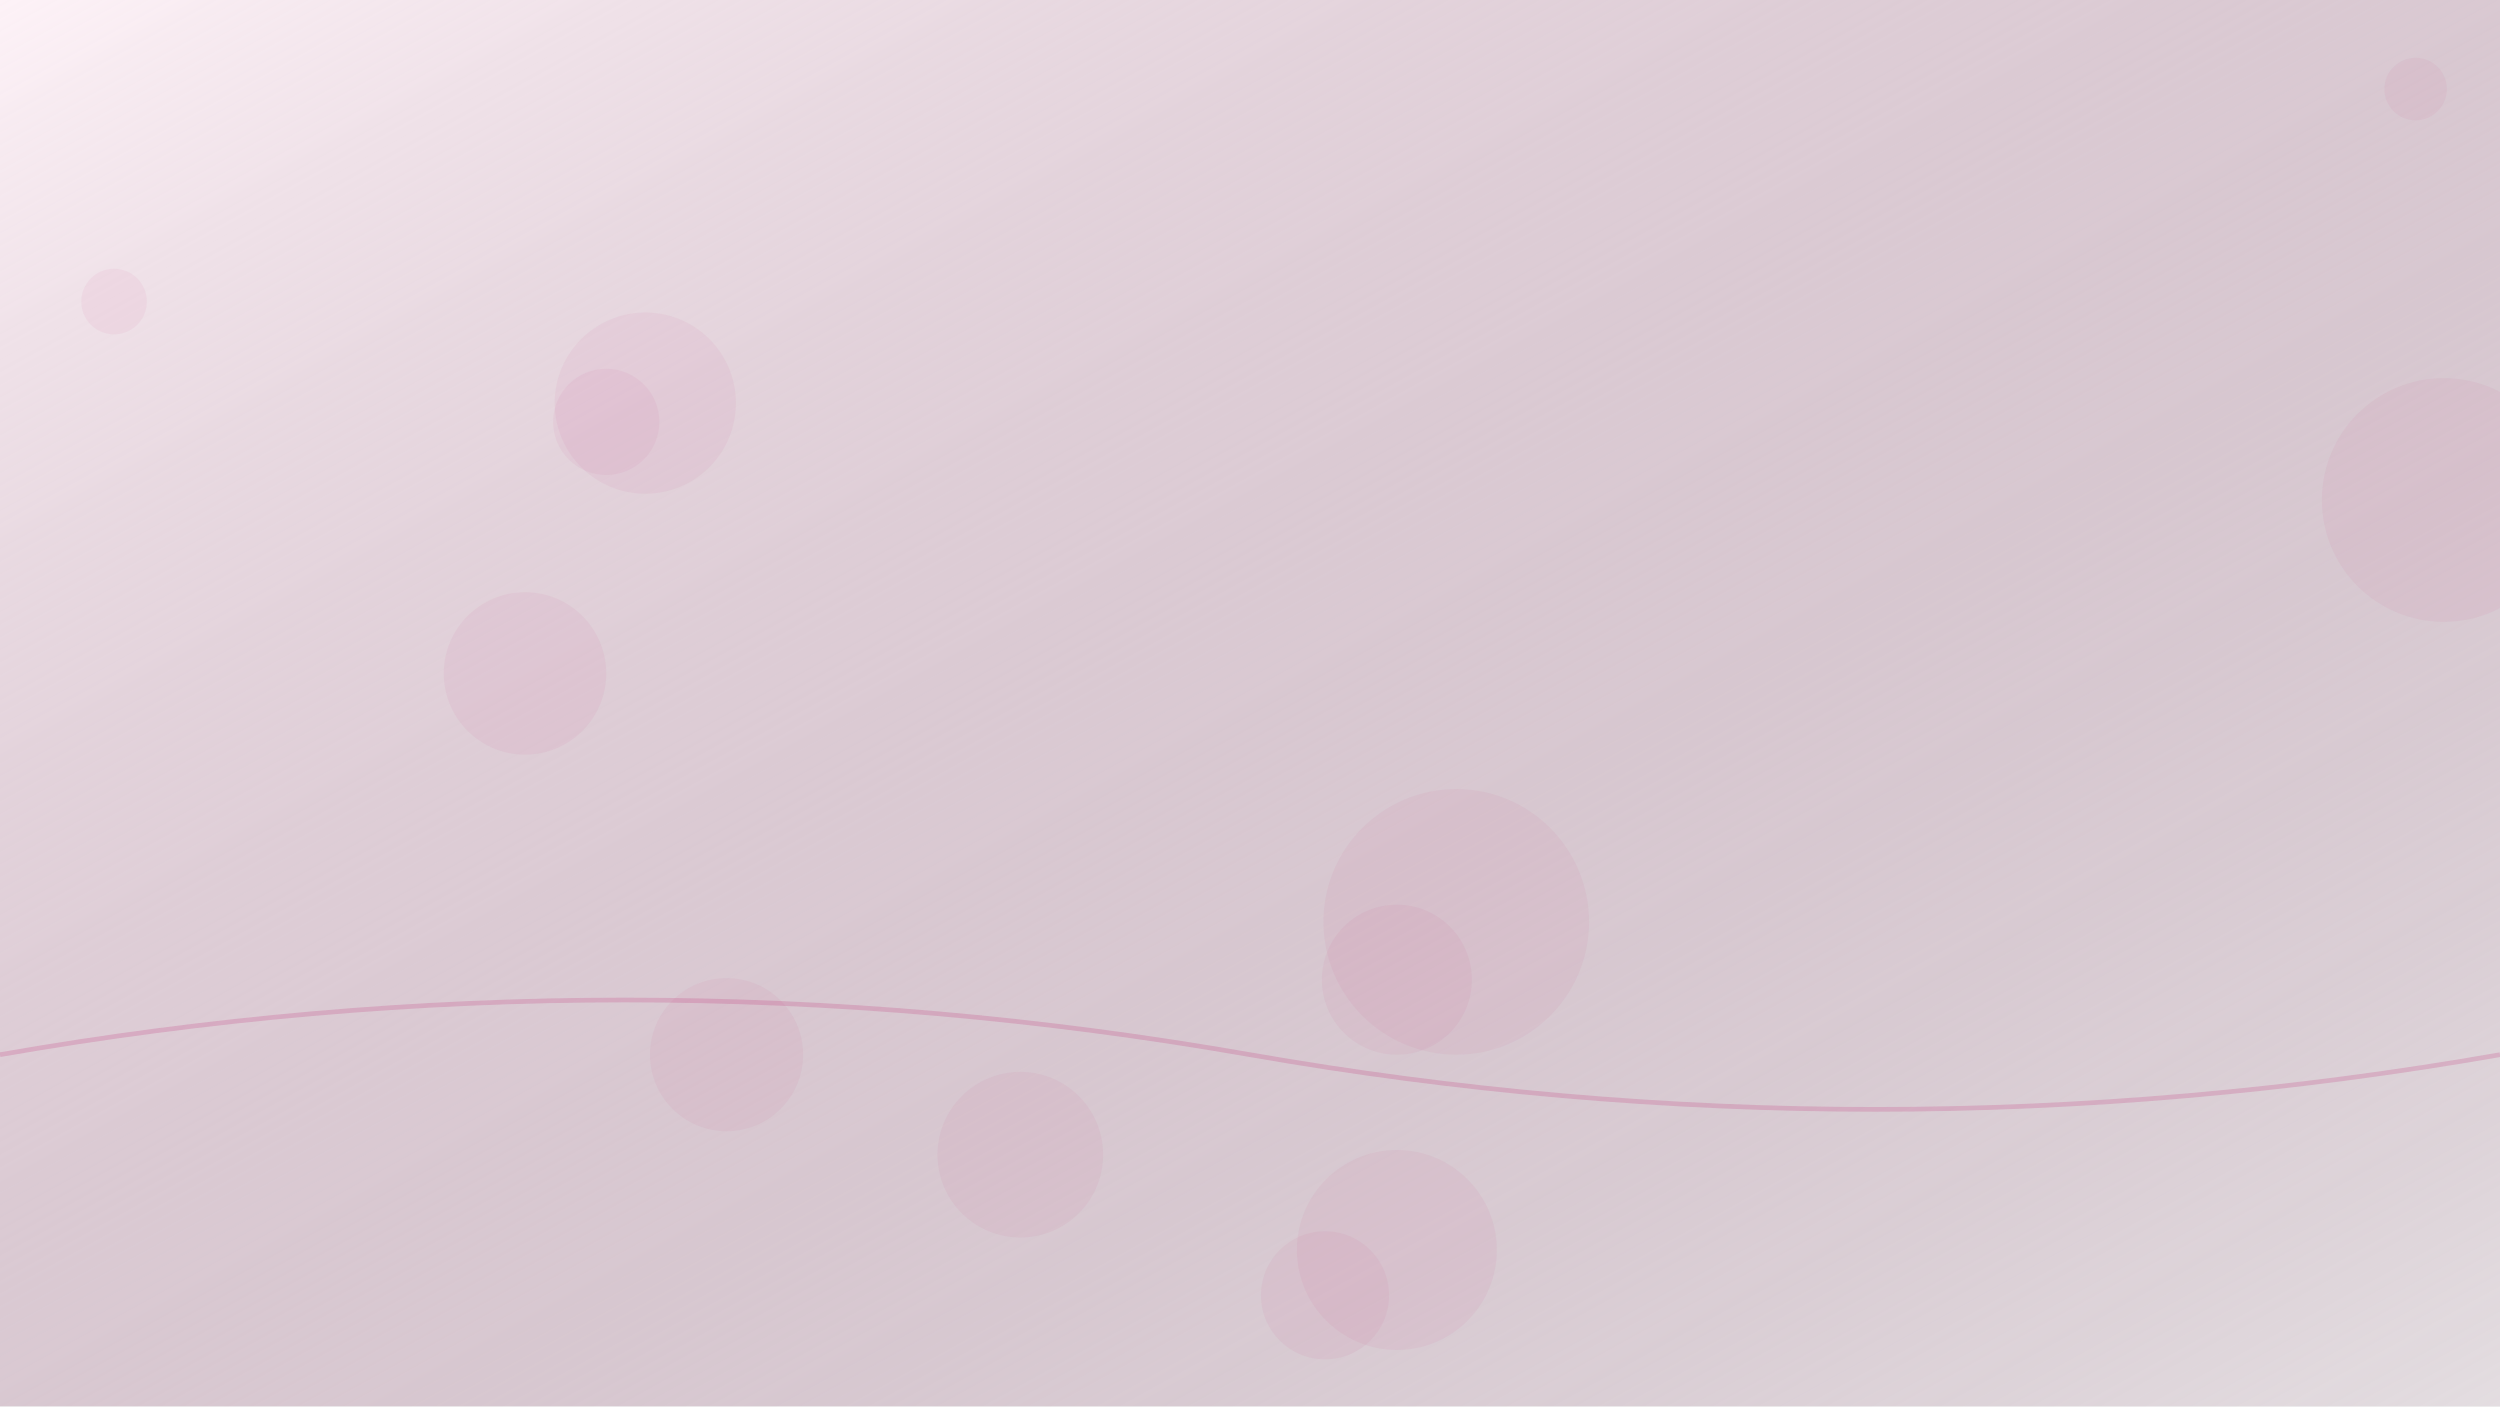
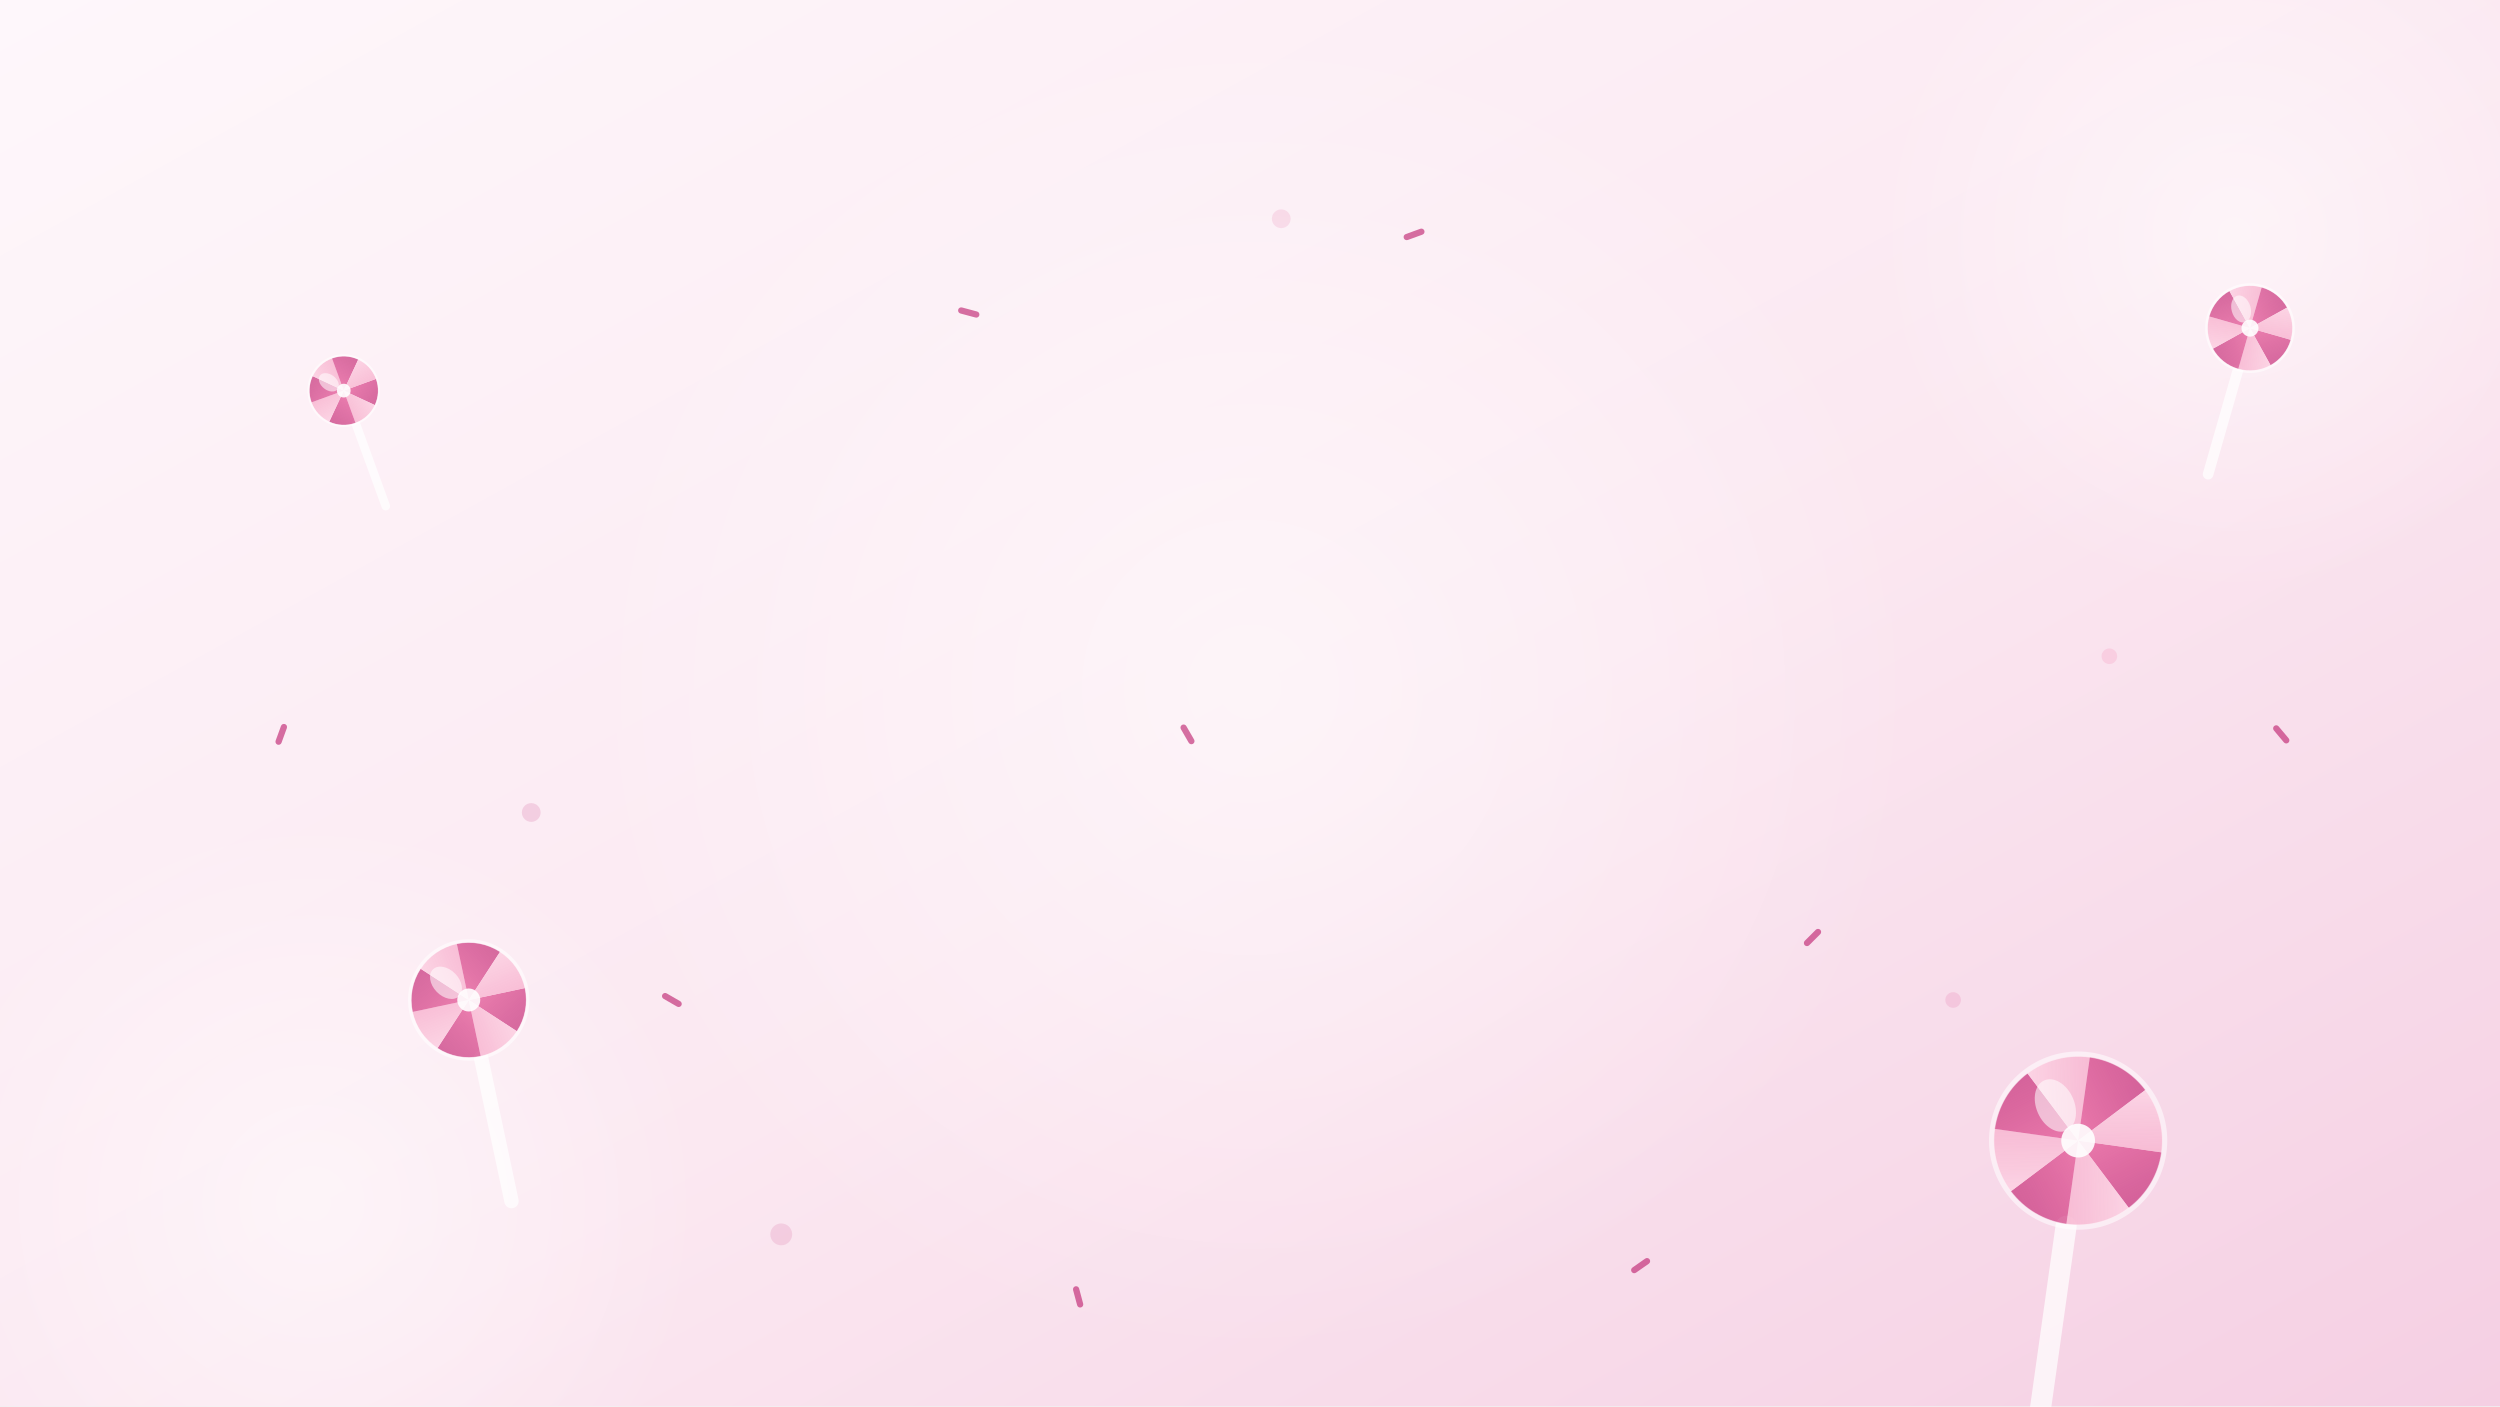
- <svg xmlns="http://www.w3.org/2000/svg" width="1600" height="900" viewBox="0 0 1600 900" role="img" aria-label="糖果背景（横屏）">
+ <svg xmlns="http://www.w3.org/2000/svg" width="1600" height="900" viewBox="0 0 1600 900" role="img" aria-label="糖果粉对话背景（横屏）">
  <defs>
-     <linearGradient id="g" x1="0%" y1="0%" x2="100%" y2="100%">
-       <stop offset="0%" stop-color="#FDF2F7" />
-       <stop offset="100%" stop-color="#92627D22" />
+     <linearGradient id="bgGrad" x1="0%" y1="0%" x2="100%" y2="100%">
+       <stop offset="0%" stop-color="#FEF7FB" />
+       <stop offset="55%" stop-color="#FBE8F1" />
+       <stop offset="100%" stop-color="#F5CFE3" />
    </linearGradient>
+     <linearGradient id="candyA" x1="0%" y1="0%" x2="100%" y2="100%">
+       <stop offset="0%" stop-color="#E8609C" stop-opacity="0.78" />
+       <stop offset="100%" stop-color="#BA1567" stop-opacity="0.62" />
+     </linearGradient>
+     <linearGradient id="candyB" x1="100%" y1="0%" x2="0%" y2="100%">
+       <stop offset="0%" stop-color="#FCD3E4" stop-opacity="0.95" />
+       <stop offset="100%" stop-color="#F5A9C8" stop-opacity="0.85" />
+     </linearGradient>
+     <radialGradient id="glow" cx="50%" cy="50%" r="50%">
+       <stop offset="0%" stop-color="#ffffff" stop-opacity="0.5" />
+       <stop offset="100%" stop-color="#ffffff" stop-opacity="0" />
+     </radialGradient>
+     <g id="pinwheel">
+       <path d="M0 0 L40 0 A40 40 0 0 1 28.284 28.284 Z" fill="url(#candyA)" />
+       <path d="M0 0 L40 0 A40 40 0 0 1 28.284 28.284 Z" fill="url(#candyB)" transform="rotate(45)" />
+       <path d="M0 0 L40 0 A40 40 0 0 1 28.284 28.284 Z" fill="url(#candyA)" transform="rotate(90)" />
+       <path d="M0 0 L40 0 A40 40 0 0 1 28.284 28.284 Z" fill="url(#candyB)" transform="rotate(135)" />
+       <path d="M0 0 L40 0 A40 40 0 0 1 28.284 28.284 Z" fill="url(#candyA)" transform="rotate(180)" />
+       <path d="M0 0 L40 0 A40 40 0 0 1 28.284 28.284 Z" fill="url(#candyB)" transform="rotate(225)" />
+       <path d="M0 0 L40 0 A40 40 0 0 1 28.284 28.284 Z" fill="url(#candyA)" transform="rotate(270)" />
+       <path d="M0 0 L40 0 A40 40 0 0 1 28.284 28.284 Z" fill="url(#candyB)" transform="rotate(315)" />
+       <circle cx="0" cy="0" r="8" fill="#ffffff" opacity="0.9" />
+       <ellipse cx="-13" cy="-15" rx="9" ry="13" fill="#ffffff" opacity="0.55" transform="rotate(-32 -13 -15)" />
+     </g>
+     <g id="lollipop">
+       <rect x="-5" y="36" width="10" height="112" rx="5" fill="#ffffff" opacity="0.72" />
+       <use href="#pinwheel" />
+       <circle cx="0" cy="0" r="41" fill="none" stroke="#ffffff" stroke-opacity="0.55" stroke-width="2.5" />
+     </g>
+     <g id="sprinkle">
+       <rect x="-7" y="-2" width="14" height="4" rx="2" fill="#BA1567" opacity="0.6" />
+     </g>
  </defs>
-   <rect width="1600" height="900" fill="url(#g)" />
-   <circle cx="336" cy="431" r="52" fill="#BA1567" opacity="0.05" />
-   <circle cx="413" cy="258" r="58" fill="#BA1567" opacity="0.05" />
-   <circle cx="894" cy="800" r="64" fill="#BA1567" opacity="0.05" />
-   <circle cx="894" cy="627" r="48" fill="#BA1567" opacity="0.05" />
-   <circle cx="465" cy="675" r="49" fill="#BA1567" opacity="0.05" />
-   <circle cx="932" cy="590" r="85" fill="#BA1567" opacity="0.05" />
-   <circle cx="388" cy="270" r="34" fill="#BA1567" opacity="0.05" />
-   <circle cx="848" cy="829" r="41" fill="#BA1567" opacity="0.05" />
-   <circle cx="73" cy="193" r="21" fill="#BA1567" opacity="0.05" />
-   <circle cx="653" cy="739" r="53" fill="#BA1567" opacity="0.05" />
-   <circle cx="1546" cy="57" r="20" fill="#BA1567" opacity="0.05" />
-   <circle cx="1564" cy="320" r="78" fill="#BA1567" opacity="0.05" />
-   <path d="M0 675.0 q400.0 -70 800.0 0 q400.0 70 800.0 0" fill="none" stroke="#BA1567" stroke-width="3" opacity="0.18" />
+   <rect width="1600" height="900" fill="url(#bgGrad)" />
+   <circle cx="800" cy="440" r="430" fill="url(#glow)" />
+   <circle cx="200" cy="770" r="250" fill="url(#glow)" />
+   <circle cx="1430" cy="150" r="230" fill="url(#glow)" />
+   <use href="#lollipop" transform="translate(1330 730) rotate(8) scale(1.35)" />
+   <use href="#lollipop" transform="translate(300 640) rotate(-12) scale(0.92)" />
+   <use href="#lollipop" transform="translate(1440 210) rotate(16) scale(0.68)" />
+   <use href="#lollipop" transform="translate(220 250) rotate(-20) scale(0.55)" />
+   <use href="#sprinkle" transform="translate(430 640) rotate(30)" />
+   <use href="#sprinkle" transform="translate(1160 600) rotate(-45)" />
+   <use href="#sprinkle" transform="translate(690 830) rotate(75)" />
+   <use href="#sprinkle" transform="translate(905 150) rotate(-20)" />
+   <use href="#sprinkle" transform="translate(1460 470) rotate(50)" />
+   <use href="#sprinkle" transform="translate(180 470) rotate(-70)" />
+   <use href="#sprinkle" transform="translate(620 200) rotate(15)" />
+   <use href="#sprinkle" transform="translate(1050 810) rotate(-35)" />
+   <use href="#sprinkle" transform="translate(760 470) rotate(60)" />
+   <circle cx="340" cy="520" r="6" fill="#BA1567" fill-opacity="0.14" />
+   <circle cx="1250" cy="640" r="5" fill="#E8609C" fill-opacity="0.18" />
+   <circle cx="500" cy="790" r="7" fill="#BA1567" fill-opacity="0.12" />
+   <circle cx="1350" cy="420" r="5" fill="#F5A9C8" fill-opacity="0.35" />
+   <circle cx="820" cy="140" r="6" fill="#E8609C" fill-opacity="0.15" />
</svg>
